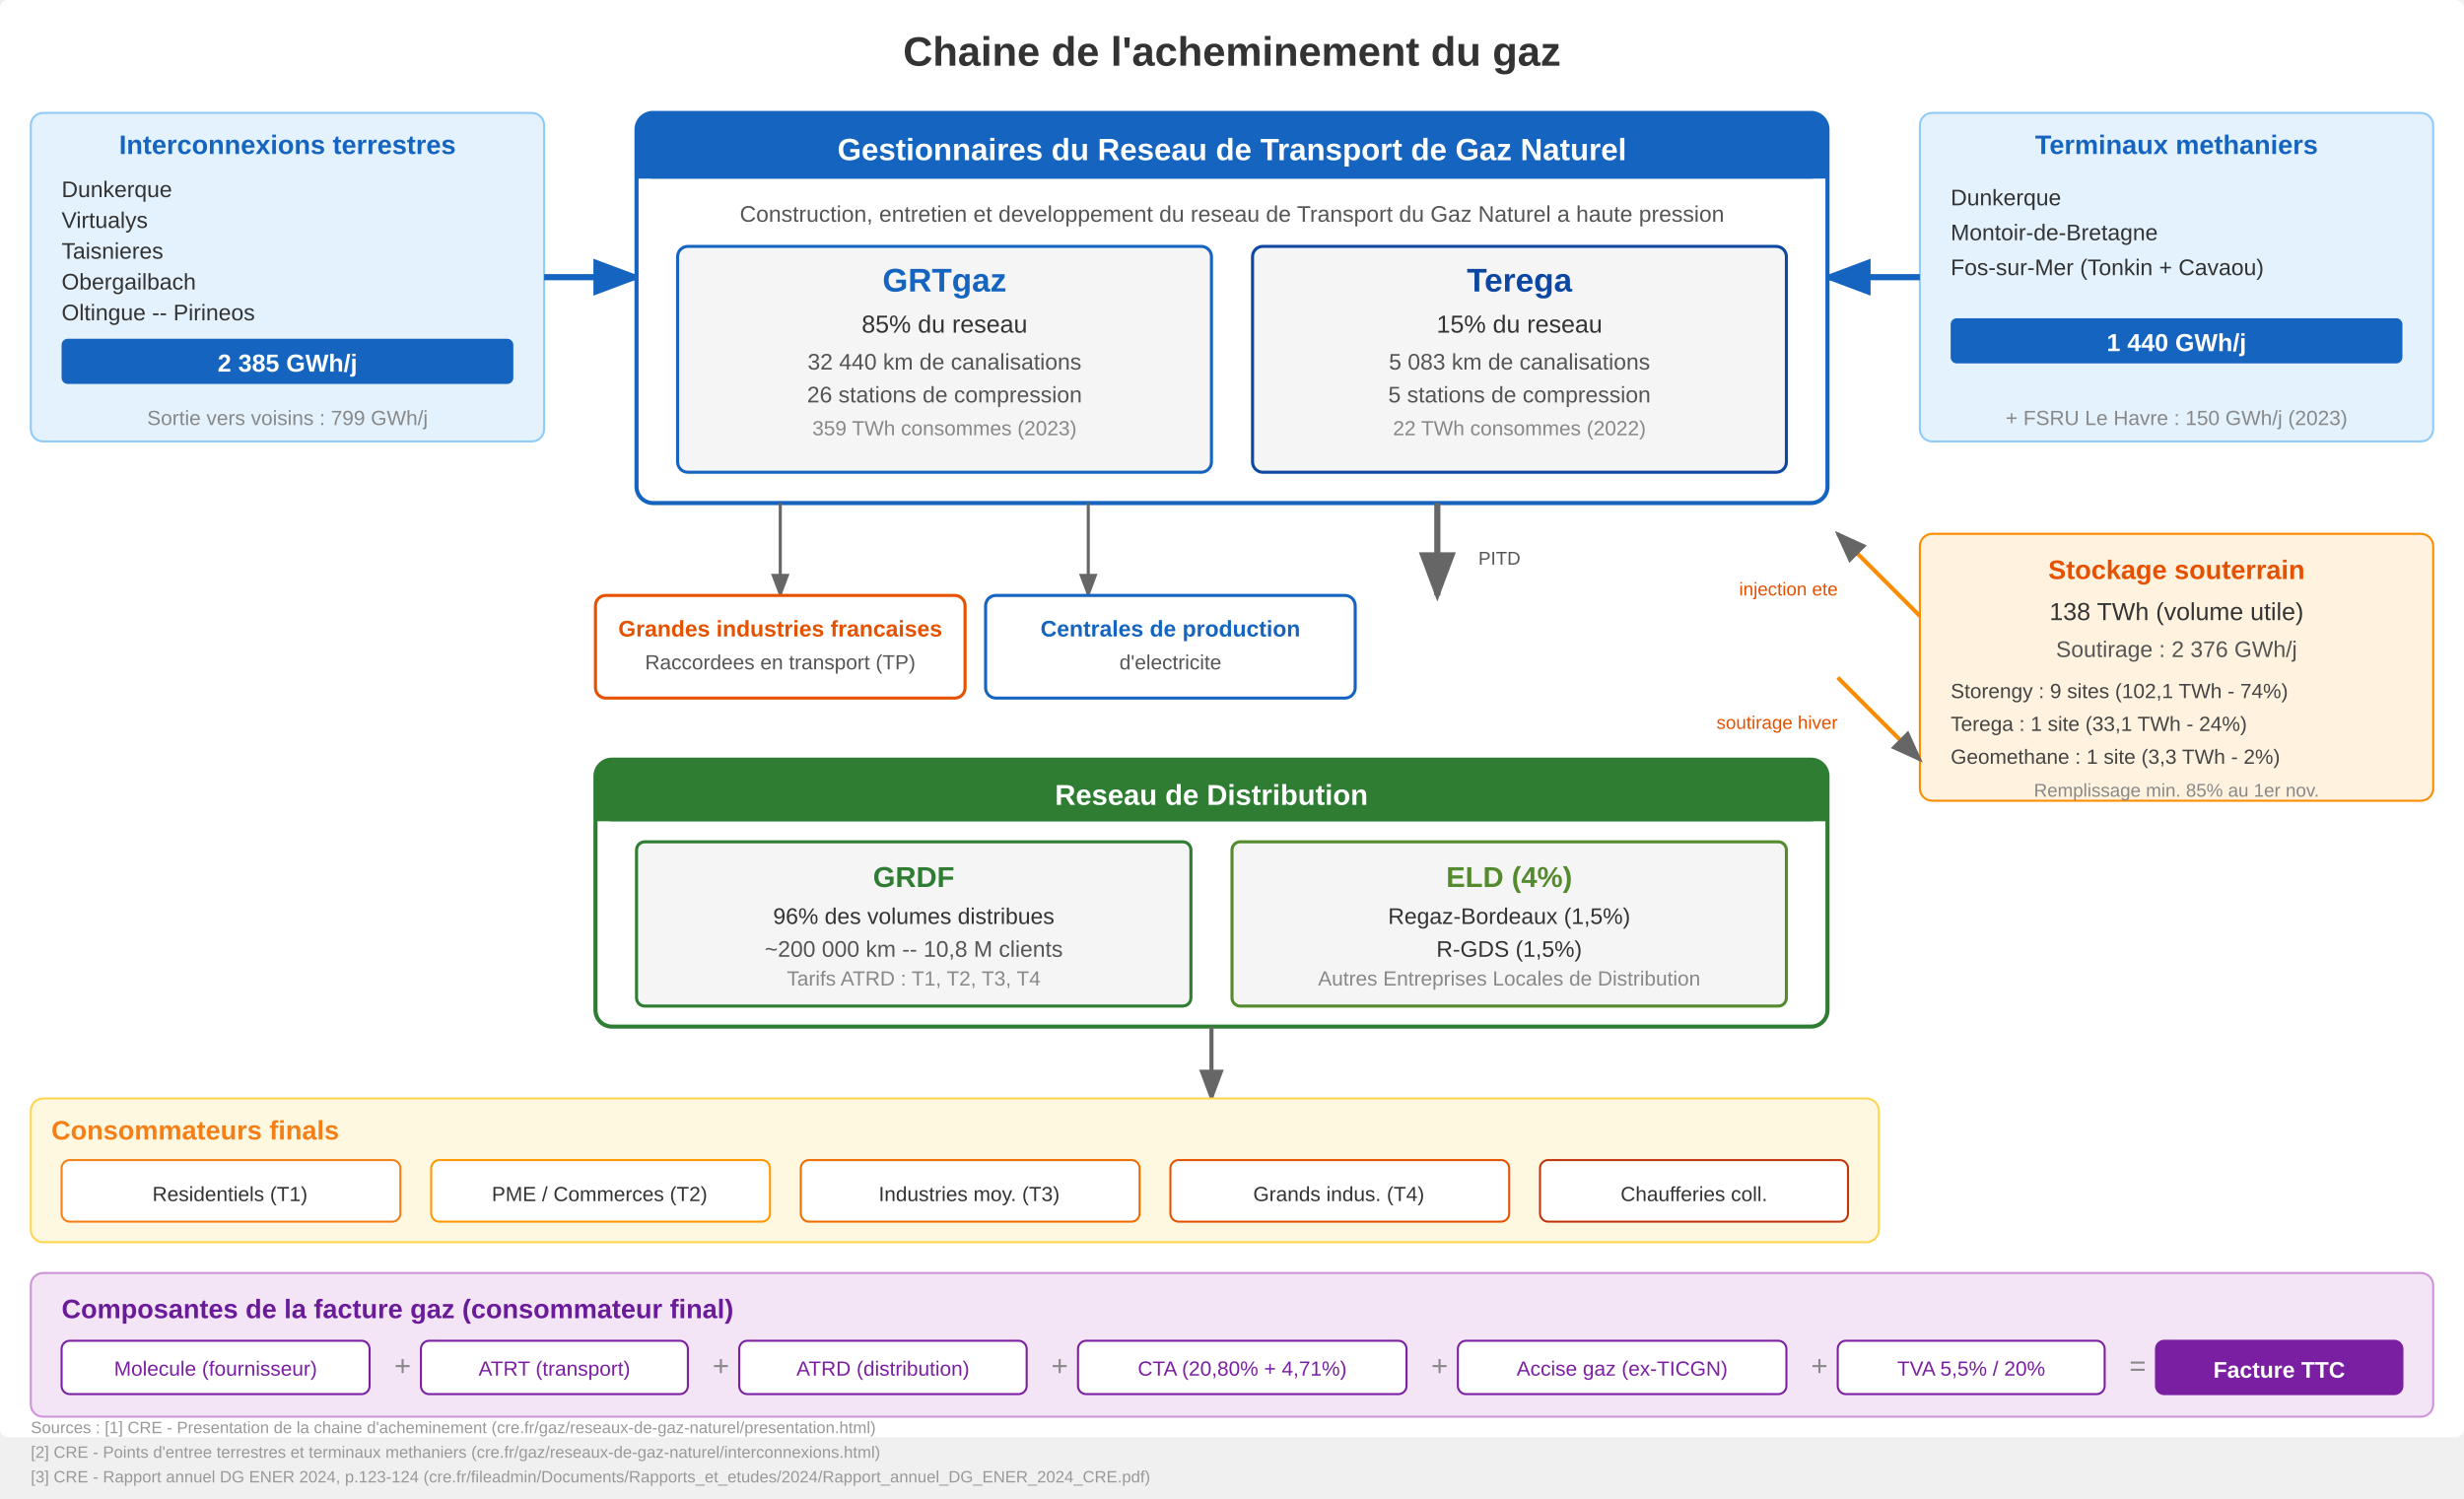
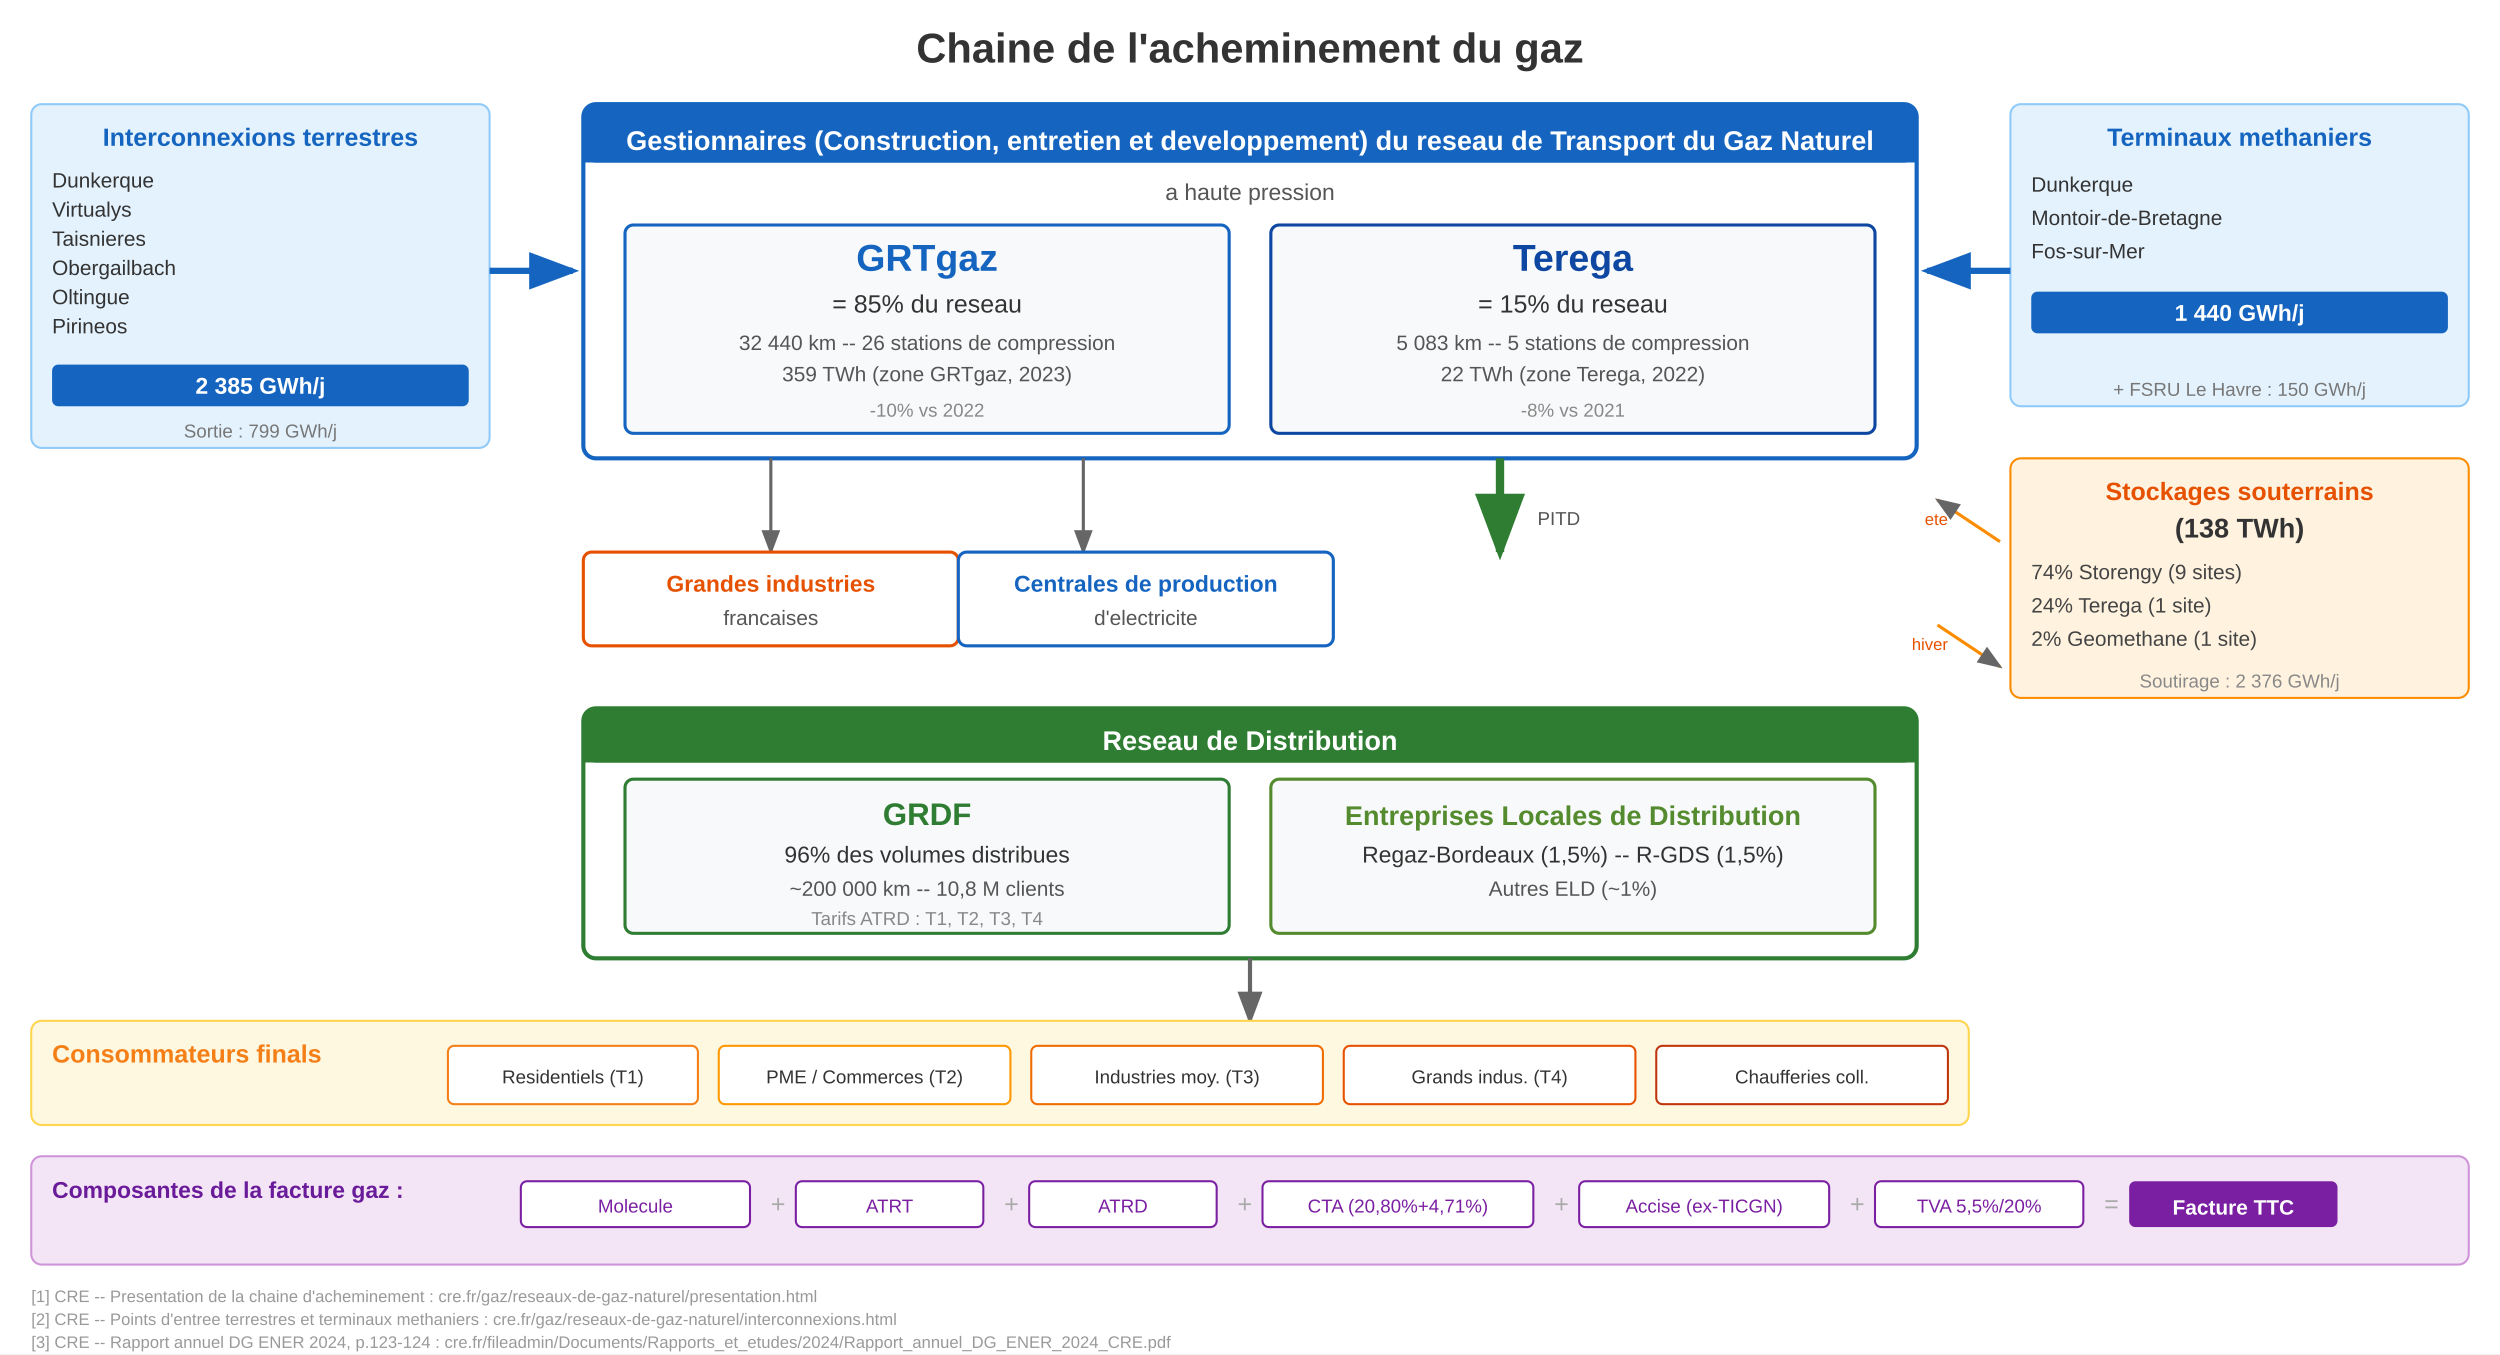
- <svg xmlns="http://www.w3.org/2000/svg" viewBox="0 0 1200 730" font-family="Arial, Helvetica, sans-serif">
+ <svg xmlns="http://www.w3.org/2000/svg" viewBox="0 0 1200 650" font-family="Arial, Helvetica, sans-serif">
  <defs>
-     <marker id="arr" markerWidth="8" markerHeight="6" refX="7" refY="3" orient="auto">
-       <polygon points="0 0, 8 3, 0 6" fill="#666" />
+     <marker id="a" markerWidth="8" markerHeight="6" refX="7" refY="3" orient="auto">
+       <polygon points="0 0,8 3,0 6" fill="#666" />
    </marker>
-     <marker id="arr-b" markerWidth="8" markerHeight="6" refX="7" refY="3" orient="auto">
-       <polygon points="0 0, 8 3, 0 6" fill="#1565C0" />
+     <marker id="ab" markerWidth="8" markerHeight="6" refX="7" refY="3" orient="auto">
+       <polygon points="0 0,8 3,0 6" fill="#1565C0" />
+     </marker>
+     <marker id="ag" markerWidth="8" markerHeight="6" refX="7" refY="3" orient="auto">
+       <polygon points="0 0,8 3,0 6" fill="#2E7D32" />
    </marker>
  </defs>
-   <rect width="1200" height="700" fill="#fff" rx="4" />
-   <text x="600" y="32" text-anchor="middle" font-size="20" font-weight="bold" fill="#333">Chaine de l'acheminement du gaz</text>
-   <rect x="15" y="55" width="250" height="160" rx="6" fill="#E3F2FD" stroke="#90CAF9" />
-   <text x="140" y="75" text-anchor="middle" font-size="13" font-weight="bold" fill="#1565C0">Interconnexions terrestres</text>
-   <text x="30" y="96" font-size="11" fill="#333">Dunkerque</text>
-   <text x="30" y="111" font-size="11" fill="#333">Virtualys</text>
-   <text x="30" y="126" font-size="11" fill="#333">Taisnieres</text>
-   <text x="30" y="141" font-size="11" fill="#333">Obergailbach</text>
-   <text x="30" y="156" font-size="11" fill="#333">Oltingue -- Pirineos</text>
-   <rect x="30" y="165" width="220" height="22" rx="3" fill="#1565C0" />
-   <text x="140" y="181" text-anchor="middle" font-size="12" font-weight="bold" fill="#fff">2 385 GWh/j</text>
-   <text x="140" y="207" text-anchor="middle" font-size="10" fill="#888">Sortie vers voisins : 799 GWh/j</text>
-   <rect x="935" y="55" width="250" height="160" rx="6" fill="#E3F2FD" stroke="#90CAF9" />
-   <text x="1060" y="75" text-anchor="middle" font-size="13" font-weight="bold" fill="#1565C0">Terminaux methaniers</text>
-   <text x="950" y="100" font-size="11" fill="#333">Dunkerque</text>
-   <text x="950" y="117" font-size="11" fill="#333">Montoir-de-Bretagne</text>
-   <text x="950" y="134" font-size="11" fill="#333">Fos-sur-Mer (Tonkin + Cavaou)</text>
-   <rect x="950" y="155" width="220" height="22" rx="3" fill="#1565C0" />
-   <text x="1060" y="171" text-anchor="middle" font-size="12" font-weight="bold" fill="#fff">1 440 GWh/j</text>
-   <text x="1060" y="207" text-anchor="middle" font-size="10" fill="#888">+ FSRU Le Havre : 150 GWh/j (2023)</text>
-   <line x1="265" y1="135" x2="310" y2="135" stroke="#1565C0" stroke-width="3" marker-end="url(#arr-b)" />
-   <line x1="935" y1="135" x2="890" y2="135" stroke="#1565C0" stroke-width="3" marker-end="url(#arr-b)" />
-   <rect x="310" y="55" width="580" height="190" rx="8" fill="#fff" stroke="#1565C0" stroke-width="2" />
-   <rect x="310" y="55" width="580" height="32" rx="8" fill="#1565C0" />
-   <rect x="310" y="72" width="580" height="15" fill="#1565C0" />
-   <text x="600" y="78" text-anchor="middle" font-size="15" font-weight="bold" fill="#fff">Gestionnaires du Reseau de Transport de Gaz Naturel</text>
-   <text x="600" y="108" text-anchor="middle" font-size="11" fill="#555">Construction, entretien et developpement du reseau de Transport du Gaz Naturel a haute pression</text>
-   <rect x="330" y="120" width="260" height="110" rx="5" fill="#F5F5F5" stroke="#1565C0" stroke-width="1.5" />
-   <text x="460" y="142" text-anchor="middle" font-size="16" font-weight="bold" fill="#1565C0">GRTgaz</text>
-   <text x="460" y="162" text-anchor="middle" font-size="12" fill="#333">85% du reseau</text>
-   <text x="460" y="180" text-anchor="middle" font-size="11" fill="#555">32 440 km de canalisations</text>
-   <text x="460" y="196" text-anchor="middle" font-size="11" fill="#555">26 stations de compression</text>
-   <text x="460" y="212" text-anchor="middle" font-size="10" fill="#888">359 TWh consommes (2023)</text>
-   <rect x="610" y="120" width="260" height="110" rx="5" fill="#F5F5F5" stroke="#0D47A1" stroke-width="1.5" />
-   <text x="740" y="142" text-anchor="middle" font-size="16" font-weight="bold" fill="#0D47A1">Terega</text>
-   <text x="740" y="162" text-anchor="middle" font-size="12" fill="#333">15% du reseau</text>
-   <text x="740" y="180" text-anchor="middle" font-size="11" fill="#555">5 083 km de canalisations</text>
-   <text x="740" y="196" text-anchor="middle" font-size="11" fill="#555">5 stations de compression</text>
-   <text x="740" y="212" text-anchor="middle" font-size="10" fill="#888">22 TWh consommes (2022)</text>
-   <rect x="935" y="260" width="250" height="130" rx="6" fill="#FFF3E0" stroke="#FB8C00" />
-   <text x="1060" y="282" text-anchor="middle" font-size="13" font-weight="bold" fill="#E65100">Stockage souterrain</text>
-   <text x="1060" y="302" text-anchor="middle" font-size="12" fill="#333">138 TWh (volume utile)</text>
-   <text x="1060" y="320" text-anchor="middle" font-size="11" fill="#555">Soutirage : 2 376 GWh/j</text>
-   <text x="950" y="340" font-size="10" fill="#444">Storengy : 9 sites (102,1 TWh - 74%)</text>
-   <text x="950" y="356" font-size="10" fill="#444">Terega : 1 site (33,1 TWh - 24%)</text>
-   <text x="950" y="372" font-size="10" fill="#444">Geomethane : 1 site (3,3 TWh - 2%)</text>
-   <text x="1060" y="388" text-anchor="middle" font-size="9" fill="#888">Remplissage min. 85% au 1er nov.</text>
-   <line x1="935" y1="300" x2="895" y2="260" stroke="#FB8C00" stroke-width="2" marker-end="url(#arr)" />
-   <line x1="895" y1="330" x2="935" y2="370" stroke="#FB8C00" stroke-width="2" marker-end="url(#arr)" />
-   <text x="895" y="290" text-anchor="end" font-size="9" fill="#E65100">injection ete</text>
-   <text x="895" y="355" text-anchor="end" font-size="9" fill="#E65100">soutirage hiver</text>
-   <line x1="380" y1="245" x2="380" y2="290" stroke="#666" stroke-width="1.5" marker-end="url(#arr)" />
-   <rect x="290" y="290" width="180" height="50" rx="5" fill="#fff" stroke="#E65100" stroke-width="1.5" />
-   <text x="380" y="310" text-anchor="middle" font-size="11" font-weight="bold" fill="#E65100">Grandes industries francaises</text>
-   <text x="380" y="326" text-anchor="middle" font-size="10" fill="#555">Raccordees en transport (TP)</text>
-   <line x1="530" y1="245" x2="530" y2="290" stroke="#666" stroke-width="1.5" marker-end="url(#arr)" />
-   <rect x="480" y="290" width="180" height="50" rx="5" fill="#fff" stroke="#1565C0" stroke-width="1.5" />
-   <text x="570" y="310" text-anchor="middle" font-size="11" font-weight="bold" fill="#1565C0">Centrales de production</text>
-   <text x="570" y="326" text-anchor="middle" font-size="10" fill="#555">d'electricite</text>
-   <line x1="700" y1="245" x2="700" y2="290" stroke="#666" stroke-width="3" marker-end="url(#arr)" />
-   <text x="720" y="275" font-size="9" fill="#555">PITD</text>
-   <rect x="290" y="370" width="600" height="130" rx="8" fill="#fff" stroke="#2E7D32" stroke-width="2" />
-   <rect x="290" y="370" width="600" height="30" rx="8" fill="#2E7D32" />
-   <rect x="290" y="385" width="600" height="15" fill="#2E7D32" />
-   <text x="590" y="392" text-anchor="middle" font-size="14" font-weight="bold" fill="#fff">Reseau de Distribution</text>
-   <rect x="310" y="410" width="270" height="80" rx="4" fill="#F5F5F5" stroke="#2E7D32" stroke-width="1.5" />
-   <text x="445" y="432" text-anchor="middle" font-size="14" font-weight="bold" fill="#2E7D32">GRDF</text>
-   <text x="445" y="450" text-anchor="middle" font-size="11" fill="#333">96% des volumes distribues</text>
-   <text x="445" y="466" text-anchor="middle" font-size="11" fill="#555">~200 000 km -- 10,8 M clients</text>
-   <text x="445" y="480" text-anchor="middle" font-size="10" fill="#888">Tarifs ATRD : T1, T2, T3, T4</text>
-   <rect x="600" y="410" width="270" height="80" rx="4" fill="#F5F5F5" stroke="#558B2F" stroke-width="1.5" />
-   <text x="735" y="432" text-anchor="middle" font-size="14" font-weight="bold" fill="#558B2F">ELD (4%)</text>
-   <text x="735" y="450" text-anchor="middle" font-size="11" fill="#333">Regaz-Bordeaux (1,5%)</text>
-   <text x="735" y="466" text-anchor="middle" font-size="11" fill="#333">R-GDS (1,5%)</text>
-   <text x="735" y="480" text-anchor="middle" font-size="10" fill="#888">Autres Entreprises Locales de Distribution</text>
-   <line x1="590" y1="500" x2="590" y2="535" stroke="#666" stroke-width="2" marker-end="url(#arr)" />
-   <rect x="15" y="535" width="900" height="70" rx="6" fill="#FFF8E1" stroke="#FFD54F" />
-   <text x="25" y="555" font-size="13" font-weight="bold" fill="#F57F17">Consommateurs finals</text>
-   <rect x="30" y="565" width="165" height="30" rx="4" fill="#fff" stroke="#F57F17" stroke-width="1" />
-   <text x="112" y="585" text-anchor="middle" font-size="10" fill="#333">Residentiels (T1)</text>
-   <rect x="210" y="565" width="165" height="30" rx="4" fill="#fff" stroke="#FF9800" stroke-width="1" />
-   <text x="292" y="585" text-anchor="middle" font-size="10" fill="#333">PME / Commerces (T2)</text>
-   <rect x="390" y="565" width="165" height="30" rx="4" fill="#fff" stroke="#EF6C00" stroke-width="1" />
-   <text x="472" y="585" text-anchor="middle" font-size="10" fill="#333">Industries moy. (T3)</text>
-   <rect x="570" y="565" width="165" height="30" rx="4" fill="#fff" stroke="#E65100" stroke-width="1" />
-   <text x="652" y="585" text-anchor="middle" font-size="10" fill="#333">Grands indus. (T4)</text>
-   <rect x="750" y="565" width="150" height="30" rx="4" fill="#fff" stroke="#BF360C" stroke-width="1" />
-   <text x="825" y="585" text-anchor="middle" font-size="10" fill="#333">Chaufferies coll.</text>
-   <rect x="15" y="620" width="1170" height="70" rx="6" fill="#F3E5F5" stroke="#CE93D8" />
-   <text x="30" y="642" font-size="13" font-weight="bold" fill="#6A1B9A">Composantes de la facture gaz (consommateur final)</text>
-   <rect x="30" y="653" width="150" height="26" rx="4" fill="#fff" stroke="#7B1FA2" stroke-width="1" />
-   <text x="105" y="670" text-anchor="middle" font-size="10" fill="#7B1FA2">Molecule (fournisseur)</text>
-   <text x="192" y="670" font-size="14" fill="#888">+</text>
-   <rect x="205" y="653" width="130" height="26" rx="4" fill="#fff" stroke="#7B1FA2" stroke-width="1" />
-   <text x="270" y="670" text-anchor="middle" font-size="10" fill="#7B1FA2">ATRT (transport)</text>
-   <text x="347" y="670" font-size="14" fill="#888">+</text>
-   <rect x="360" y="653" width="140" height="26" rx="4" fill="#fff" stroke="#7B1FA2" stroke-width="1" />
-   <text x="430" y="670" text-anchor="middle" font-size="10" fill="#7B1FA2">ATRD (distribution)</text>
-   <text x="512" y="670" font-size="14" fill="#888">+</text>
-   <rect x="525" y="653" width="160" height="26" rx="4" fill="#fff" stroke="#7B1FA2" stroke-width="1" />
-   <text x="605" y="670" text-anchor="middle" font-size="10" fill="#7B1FA2">CTA (20,80% + 4,71%)</text>
-   <text x="697" y="670" font-size="14" fill="#888">+</text>
-   <rect x="710" y="653" width="160" height="26" rx="4" fill="#fff" stroke="#7B1FA2" stroke-width="1" />
-   <text x="790" y="670" text-anchor="middle" font-size="10" fill="#7B1FA2">Accise gaz (ex-TICGN)</text>
-   <text x="882" y="670" font-size="14" fill="#888">+</text>
-   <rect x="895" y="653" width="130" height="26" rx="4" fill="#fff" stroke="#7B1FA2" stroke-width="1" />
-   <text x="960" y="670" text-anchor="middle" font-size="10" fill="#7B1FA2">TVA 5,5% / 20%</text>
-   <text x="1037" y="670" font-size="14" fill="#888">=</text>
-   <rect x="1050" y="653" width="120" height="26" rx="4" fill="#7B1FA2" stroke="#7B1FA2" />
-   <text x="1110" y="671" text-anchor="middle" font-size="11" font-weight="bold" fill="#fff">Facture TTC</text>
-   <text x="15" y="698" font-size="8" fill="#999">Sources : [1] CRE - Presentation de la chaine d'acheminement (cre.fr/gaz/reseaux-de-gaz-naturel/presentation.html)</text>
-   <text x="15" y="710" font-size="8" fill="#999">[2] CRE - Points d'entree terrestres et terminaux methaniers (cre.fr/gaz/reseaux-de-gaz-naturel/interconnexions.html)</text>
-   <text x="15" y="722" font-size="8" fill="#999">[3] CRE - Rapport annuel DG ENER 2024, p.123-124 (cre.fr/fileadmin/Documents/Rapports_et_etudes/2024/Rapport_annuel_DG_ENER_2024_CRE.pdf)</text>
+   <rect width="1200" height="650" fill="#fff" />
+   <text x="600" y="30" text-anchor="middle" font-size="20" font-weight="bold" fill="#333">Chaine de l'acheminement du gaz</text>
+   <rect x="15" y="50" width="220" height="165" rx="5" fill="#E3F2FD" stroke="#90CAF9" />
+   <text x="125" y="70" text-anchor="middle" font-size="12" font-weight="bold" fill="#1565C0">Interconnexions terrestres</text>
+   <text x="25" y="90" font-size="10" fill="#333">Dunkerque</text>
+   <text x="25" y="104" font-size="10" fill="#333">Virtualys</text>
+   <text x="25" y="118" font-size="10" fill="#333">Taisnieres</text>
+   <text x="25" y="132" font-size="10" fill="#333">Obergailbach</text>
+   <text x="25" y="146" font-size="10" fill="#333">Oltingue</text>
+   <text x="25" y="160" font-size="10" fill="#333">Pirineos</text>
+   <rect x="25" y="175" width="200" height="20" rx="3" fill="#1565C0" />
+   <text x="125" y="189" text-anchor="middle" font-size="11" font-weight="bold" fill="#fff">2 385 GWh/j</text>
+   <text x="125" y="210" text-anchor="middle" font-size="9" fill="#777">Sortie : 799 GWh/j</text>
+   <line x1="235" y1="130" x2="275" y2="130" stroke="#1565C0" stroke-width="3" marker-end="url(#ab)" />
+   <rect x="965" y="50" width="220" height="145" rx="5" fill="#E3F2FD" stroke="#90CAF9" />
+   <text x="1075" y="70" text-anchor="middle" font-size="12" font-weight="bold" fill="#1565C0">Terminaux methaniers</text>
+   <text x="975" y="92" font-size="10" fill="#333">Dunkerque</text>
+   <text x="975" y="108" font-size="10" fill="#333">Montoir-de-Bretagne</text>
+   <text x="975" y="124" font-size="10" fill="#333">Fos-sur-Mer</text>
+   <rect x="975" y="140" width="200" height="20" rx="3" fill="#1565C0" />
+   <text x="1075" y="154" text-anchor="middle" font-size="11" font-weight="bold" fill="#fff">1 440 GWh/j</text>
+   <text x="1075" y="190" text-anchor="middle" font-size="9" fill="#777">+ FSRU Le Havre : 150 GWh/j</text>
+   <line x1="965" y1="130" x2="925" y2="130" stroke="#1565C0" stroke-width="3" marker-end="url(#ab)" />
+   <rect x="280" y="50" width="640" height="170" rx="6" fill="#fff" stroke="#1565C0" stroke-width="2" />
+   <rect x="280" y="50" width="640" height="28" rx="6" fill="#1565C0" />
+   <rect x="280" y="65" width="640" height="13" fill="#1565C0" />
+   <text x="600" y="72" text-anchor="middle" font-size="13" font-weight="bold" fill="#fff">Gestionnaires (Construction, entretien et developpement) du reseau de Transport du Gaz Naturel</text>
+   <text x="600" y="96" text-anchor="middle" font-size="11" fill="#555">a haute pression</text>
+   <rect x="300" y="108" width="290" height="100" rx="4" fill="#F8F9FA" stroke="#1565C0" stroke-width="1.5" />
+   <text x="445" y="130" text-anchor="middle" font-size="18" font-weight="bold" fill="#1565C0">GRTgaz</text>
+   <text x="445" y="150" text-anchor="middle" font-size="12" fill="#333">= 85% du reseau</text>
+   <text x="445" y="168" text-anchor="middle" font-size="10" fill="#555">32 440 km -- 26 stations de compression</text>
+   <text x="445" y="183" text-anchor="middle" font-size="10" fill="#555">359 TWh (zone GRTgaz, 2023)</text>
+   <text x="445" y="200" text-anchor="middle" font-size="9" fill="#888">-10% vs 2022</text>
+   <rect x="610" y="108" width="290" height="100" rx="4" fill="#F8F9FA" stroke="#0D47A1" stroke-width="1.5" />
+   <text x="755" y="130" text-anchor="middle" font-size="18" font-weight="bold" fill="#0D47A1">Terega</text>
+   <text x="755" y="150" text-anchor="middle" font-size="12" fill="#333">= 15% du reseau</text>
+   <text x="755" y="168" text-anchor="middle" font-size="10" fill="#555">5 083 km -- 5 stations de compression</text>
+   <text x="755" y="183" text-anchor="middle" font-size="10" fill="#555">22 TWh (zone Terega, 2022)</text>
+   <text x="755" y="200" text-anchor="middle" font-size="9" fill="#888">-8% vs 2021</text>
+   <rect x="965" y="220" width="220" height="115" rx="5" fill="#FFF3E0" stroke="#FB8C00" />
+   <text x="1075" y="240" text-anchor="middle" font-size="12" font-weight="bold" fill="#E65100">Stockages souterrains</text>
+   <text x="1075" y="258" text-anchor="middle" font-size="13" font-weight="bold" fill="#333">(138 TWh)</text>
+   <text x="975" y="278" font-size="10" fill="#444">74% Storengy (9 sites)</text>
+   <text x="975" y="294" font-size="10" fill="#444">24% Terega (1 site)</text>
+   <text x="975" y="310" font-size="10" fill="#444">2% Geomethane (1 site)</text>
+   <text x="1075" y="330" text-anchor="middle" font-size="9" fill="#888">Soutirage : 2 376 GWh/j</text>
+   <path d="M960,260 L930,240" stroke="#FB8C00" stroke-width="1.5" fill="none" marker-end="url(#a)" />
+   <path d="M930,300 L960,320" stroke="#FB8C00" stroke-width="1.5" fill="none" marker-end="url(#a)" />
+   <text x="935" y="252" text-anchor="end" font-size="8" fill="#E65100">ete</text>
+   <text x="935" y="312" text-anchor="end" font-size="8" fill="#E65100">hiver</text>
+   <line x1="370" y1="220" x2="370" y2="265" stroke="#666" stroke-width="1.5" marker-end="url(#a)" />
+   <rect x="280" y="265" width="180" height="45" rx="4" fill="#fff" stroke="#E65100" stroke-width="1.5" />
+   <text x="370" y="284" text-anchor="middle" font-size="11" font-weight="bold" fill="#E65100">Grandes industries</text>
+   <text x="370" y="300" text-anchor="middle" font-size="10" fill="#555">francaises</text>
+   <line x1="520" y1="220" x2="520" y2="265" stroke="#666" stroke-width="1.5" marker-end="url(#a)" />
+   <rect x="460" y="265" width="180" height="45" rx="4" fill="#fff" stroke="#1565C0" stroke-width="1.5" />
+   <text x="550" y="284" text-anchor="middle" font-size="11" font-weight="bold" fill="#1565C0">Centrales de production</text>
+   <text x="550" y="300" text-anchor="middle" font-size="10" fill="#555">d'electricite</text>
+   <line x1="720" y1="220" x2="720" y2="265" stroke="#2E7D32" stroke-width="4" marker-end="url(#ag)" />
+   <text x="738" y="252" font-size="9" fill="#555">PITD</text>
+   <rect x="280" y="340" width="640" height="120" rx="6" fill="#fff" stroke="#2E7D32" stroke-width="2" />
+   <rect x="280" y="340" width="640" height="26" rx="6" fill="#2E7D32" />
+   <rect x="280" y="353" width="640" height="13" fill="#2E7D32" />
+   <text x="600" y="360" text-anchor="middle" font-size="13" font-weight="bold" fill="#fff">Reseau de Distribution</text>
+   <rect x="300" y="374" width="290" height="74" rx="4" fill="#F8F9FA" stroke="#2E7D32" stroke-width="1.5" />
+   <text x="445" y="396" text-anchor="middle" font-size="15" font-weight="bold" fill="#2E7D32">GRDF</text>
+   <text x="445" y="414" text-anchor="middle" font-size="11" fill="#333">96% des volumes distribues</text>
+   <text x="445" y="430" text-anchor="middle" font-size="10" fill="#555">~200 000 km -- 10,8 M clients</text>
+   <text x="445" y="444" text-anchor="middle" font-size="9" fill="#888">Tarifs ATRD : T1, T2, T3, T4</text>
+   <rect x="610" y="374" width="290" height="74" rx="4" fill="#F8F9FA" stroke="#558B2F" stroke-width="1.5" />
+   <text x="755" y="396" text-anchor="middle" font-size="13" font-weight="bold" fill="#558B2F">Entreprises Locales de Distribution</text>
+   <text x="755" y="414" text-anchor="middle" font-size="11" fill="#333">Regaz-Bordeaux (1,5%) -- R-GDS (1,5%)</text>
+   <text x="755" y="430" text-anchor="middle" font-size="10" fill="#555">Autres ELD (~1%)</text>
+   <line x1="600" y1="460" x2="600" y2="490" stroke="#666" stroke-width="2" marker-end="url(#a)" />
+   <rect x="15" y="490" width="930" height="50" rx="5" fill="#FFF8E1" stroke="#FFD54F" />
+   <text x="25" y="510" font-size="12" font-weight="bold" fill="#F57F17">Consommateurs finals</text>
+   <rect x="215" y="502" width="120" height="28" rx="3" fill="#fff" stroke="#F57F17" />
+   <text x="275" y="520" text-anchor="middle" font-size="9" fill="#333">Residentiels (T1)</text>
+   <rect x="345" y="502" width="140" height="28" rx="3" fill="#fff" stroke="#FF9800" />
+   <text x="415" y="520" text-anchor="middle" font-size="9" fill="#333">PME / Commerces (T2)</text>
+   <rect x="495" y="502" width="140" height="28" rx="3" fill="#fff" stroke="#EF6C00" />
+   <text x="565" y="520" text-anchor="middle" font-size="9" fill="#333">Industries moy. (T3)</text>
+   <rect x="645" y="502" width="140" height="28" rx="3" fill="#fff" stroke="#E65100" />
+   <text x="715" y="520" text-anchor="middle" font-size="9" fill="#333">Grands indus. (T4)</text>
+   <rect x="795" y="502" width="140" height="28" rx="3" fill="#fff" stroke="#BF360C" />
+   <text x="865" y="520" text-anchor="middle" font-size="9" fill="#333">Chaufferies coll.</text>
+   <rect x="15" y="555" width="1170" height="52" rx="5" fill="#F3E5F5" stroke="#CE93D8" />
+   <text x="25" y="575" font-size="11" font-weight="bold" fill="#6A1B9A">Composantes de la facture gaz :</text>
+   <rect x="250" y="567" width="110" height="22" rx="3" fill="#fff" stroke="#7B1FA2" />
+   <text x="305" y="582" text-anchor="middle" font-size="9" fill="#7B1FA2">Molecule</text>
+   <text x="370" y="582" font-size="12" fill="#aaa">+</text>
+   <rect x="382" y="567" width="90" height="22" rx="3" fill="#fff" stroke="#7B1FA2" />
+   <text x="427" y="582" text-anchor="middle" font-size="9" fill="#7B1FA2">ATRT</text>
+   <text x="482" y="582" font-size="12" fill="#aaa">+</text>
+   <rect x="494" y="567" width="90" height="22" rx="3" fill="#fff" stroke="#7B1FA2" />
+   <text x="539" y="582" text-anchor="middle" font-size="9" fill="#7B1FA2">ATRD</text>
+   <text x="594" y="582" font-size="12" fill="#aaa">+</text>
+   <rect x="606" y="567" width="130" height="22" rx="3" fill="#fff" stroke="#7B1FA2" />
+   <text x="671" y="582" text-anchor="middle" font-size="9" fill="#7B1FA2">CTA (20,80%+4,71%)</text>
+   <text x="746" y="582" font-size="12" fill="#aaa">+</text>
+   <rect x="758" y="567" width="120" height="22" rx="3" fill="#fff" stroke="#7B1FA2" />
+   <text x="818" y="582" text-anchor="middle" font-size="9" fill="#7B1FA2">Accise (ex-TICGN)</text>
+   <text x="888" y="582" font-size="12" fill="#aaa">+</text>
+   <rect x="900" y="567" width="100" height="22" rx="3" fill="#fff" stroke="#7B1FA2" />
+   <text x="950" y="582" text-anchor="middle" font-size="9" fill="#7B1FA2">TVA 5,5%/20%</text>
+   <text x="1010" y="582" font-size="12" fill="#aaa">=</text>
+   <rect x="1022" y="567" width="100" height="22" rx="3" fill="#7B1FA2" />
+   <text x="1072" y="583" text-anchor="middle" font-size="10" font-weight="bold" fill="#fff">Facture TTC</text>
+   <text x="15" y="625" font-size="8" fill="#999">[1] CRE -- Presentation de la chaine d'acheminement : cre.fr/gaz/reseaux-de-gaz-naturel/presentation.html</text>
+   <text x="15" y="636" font-size="8" fill="#999">[2] CRE -- Points d'entree terrestres et terminaux methaniers : cre.fr/gaz/reseaux-de-gaz-naturel/interconnexions.html</text>
+   <text x="15" y="647" font-size="8" fill="#999">[3] CRE -- Rapport annuel DG ENER 2024, p.123-124 : cre.fr/fileadmin/Documents/Rapports_et_etudes/2024/Rapport_annuel_DG_ENER_2024_CRE.pdf</text>
</svg>
